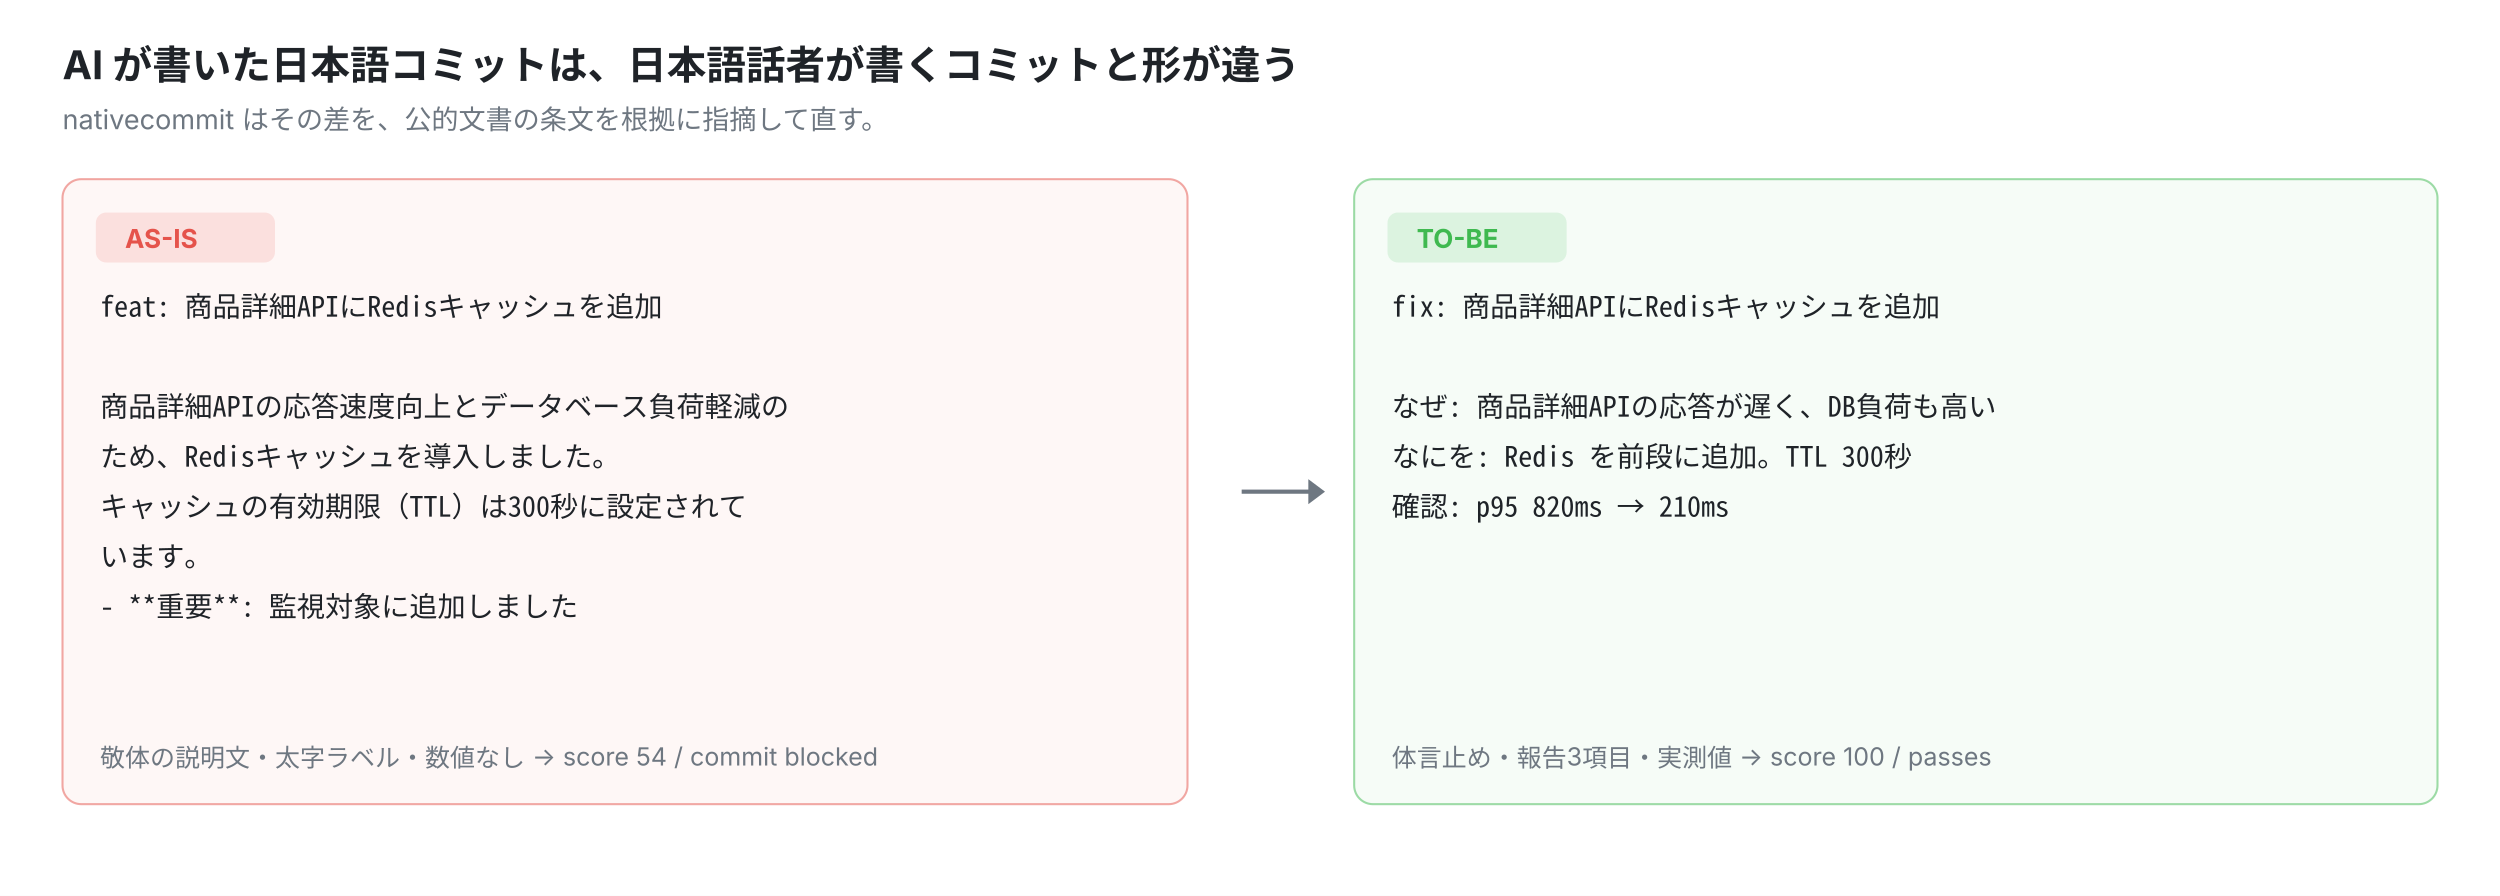
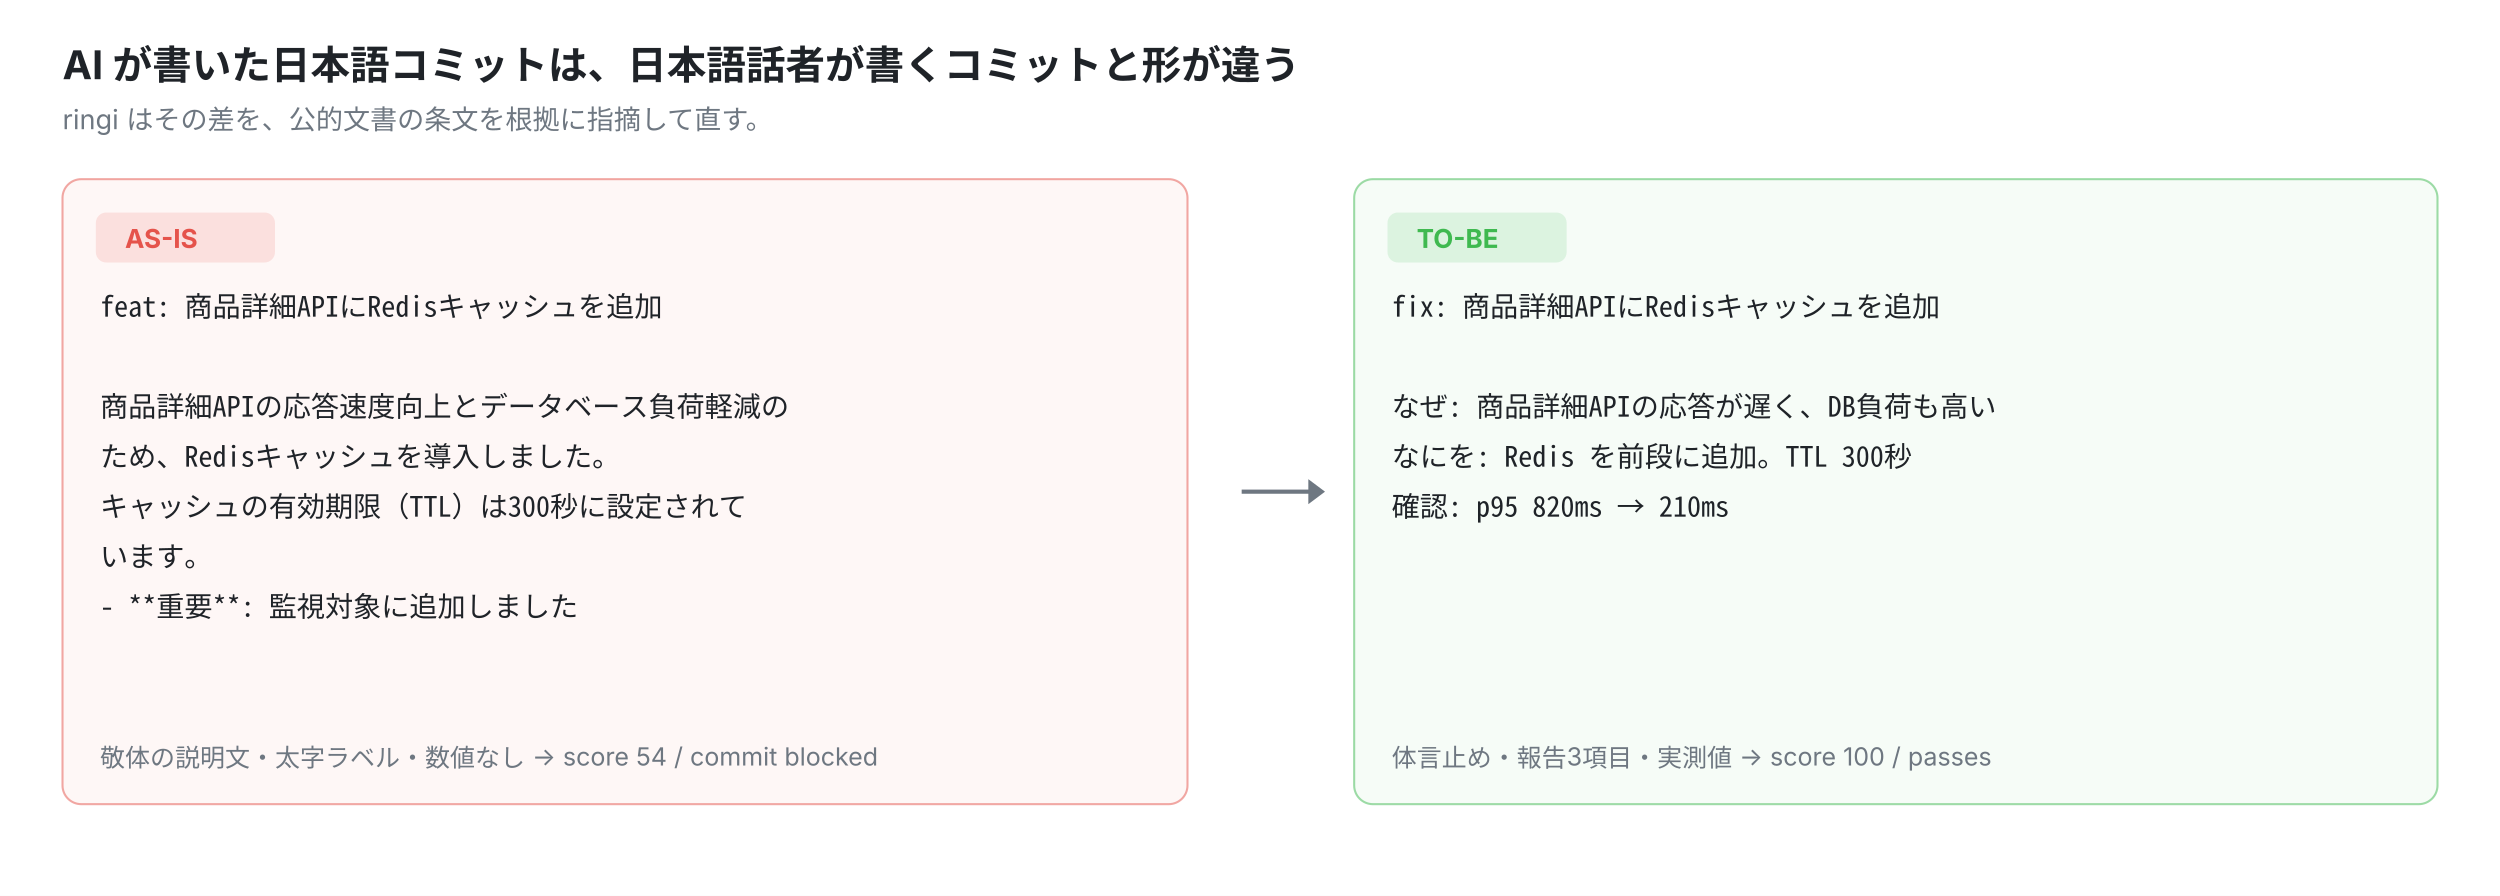
<svg xmlns="http://www.w3.org/2000/svg" width="1200" height="430" viewBox="0 0 1200 430" font-family="-apple-system,Segoe UI,Hiragino Sans,Noto Sans JP,sans-serif">
  <rect width="1200" height="430" fill="#ffffff" />
  <text x="30" y="38" font-size="19" font-weight="700" fill="#1f2328">AI が書いた日本語コミットは、日本語話者が書くコミットと形が違う</text>
-   <text x="30" y="62" font-size="13" fill="#6e7781">nativecommit はその差を、公的文書の条文を根拠に指摘して直す。</text>
+   <text x="30" y="62" font-size="13" fill="#6e7781">ringi はその差を、公的文書の条文を根拠に指摘して直す。</text>
  <rect x="30" y="86" width="540" height="300" rx="9" fill="#e5534b" fill-opacity="0.05" stroke="#e5534b" stroke-opacity="0.5" />
  <rect x="46" y="102" width="86" height="24" rx="5" fill="#e5534b" fill-opacity="0.14" />
  <text x="60" y="119" font-size="12.5" font-weight="700" fill="#e5534b">AS-IS</text>
  <text x="48" y="152" font-size="13.5" fill="#1f2328" font-family="Consolas,Noto Sans Mono CJK JP,monospace">feat: 商品詳細APIにRedisキャッシュを追加</text>
  <text x="48" y="176" font-size="13.5" fill="#1f2328" font-family="Consolas,Noto Sans Mono CJK JP,monospace" />
  <text x="48" y="200" font-size="13.5" fill="#1f2328" font-family="Consolas,Noto Sans Mono CJK JP,monospace">商品詳細APIの応答速度向上とデータベース負荷軽減の</text>
  <text x="48" y="224" font-size="13.5" fill="#1f2328" font-family="Consolas,Noto Sans Mono CJK JP,monospace">ため、Redisキャッシュを導入しました。</text>
  <text x="48" y="248" font-size="13.5" fill="#1f2328" font-family="Consolas,Noto Sans Mono CJK JP,monospace">キャッシュの有効期限（TTL）は300秒に設定されて</text>
  <text x="48" y="272" font-size="13.5" fill="#1f2328" font-family="Consolas,Noto Sans Mono CJK JP,monospace">います。</text>
  <text x="48" y="296" font-size="13.5" fill="#1f2328" font-family="Consolas,Noto Sans Mono CJK JP,monospace">- **重要**: 監視対象に追加しました</text>
  <text x="48" y="368" font-size="12" fill="#6e7781">敬体の説明文・太字ラベル・数値なし  →  score 54 / commit blocked</text>
  <path d="M596 236 L634 236" stroke="#6e7781" stroke-width="2" />
  <path d="M628 230 L636 236 L628 242 z" fill="#6e7781" />
  <rect x="650" y="86" width="520" height="300" rx="9" fill="#3fb950" fill-opacity="0.05" stroke="#3fb950" stroke-opacity="0.5" />
  <rect x="666" y="102" width="86" height="24" rx="5" fill="#3fb950" fill-opacity="0.14" />
  <text x="680" y="119" font-size="12.5" font-weight="700" fill="#3fb950">TO-BE</text>
  <text x="668" y="152" font-size="13.5" fill="#1f2328" font-family="Consolas,Noto Sans Mono CJK JP,monospace">fix: 商品詳細APIにRedisキャッシュを追加</text>
  <text x="668" y="176" font-size="13.5" fill="#1f2328" font-family="Consolas,Noto Sans Mono CJK JP,monospace" />
  <text x="668" y="200" font-size="13.5" fill="#1f2328" font-family="Consolas,Noto Sans Mono CJK JP,monospace">なぜ: 商品詳細APIの応答が遅く、DB負荷も高い</text>
  <text x="668" y="224" font-size="13.5" fill="#1f2328" font-family="Consolas,Noto Sans Mono CJK JP,monospace">なにを: Redis を前段に追加。TTL 300秒</text>
  <text x="668" y="248" font-size="13.5" fill="#1f2328" font-family="Consolas,Noto Sans Mono CJK JP,monospace">確認: p95 820ms → 210ms</text>
  <text x="668" y="368" font-size="12" fill="#6e7781">体言止め・報告3項目・実測値  →  score 100 / passes</text>
</svg>
